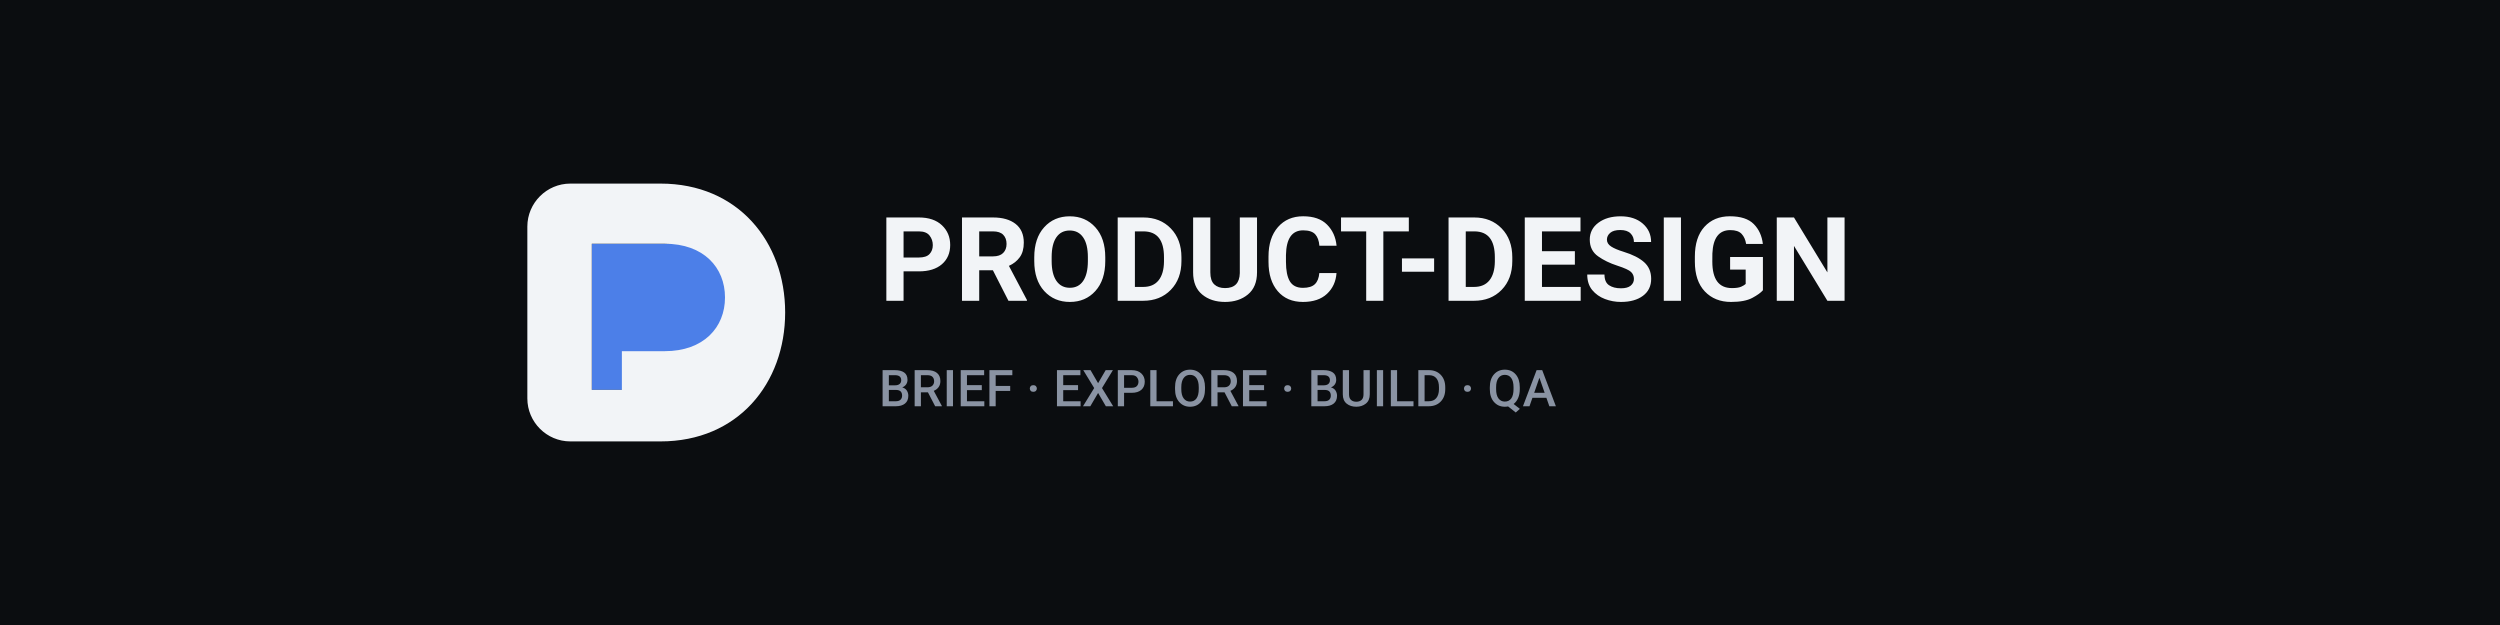
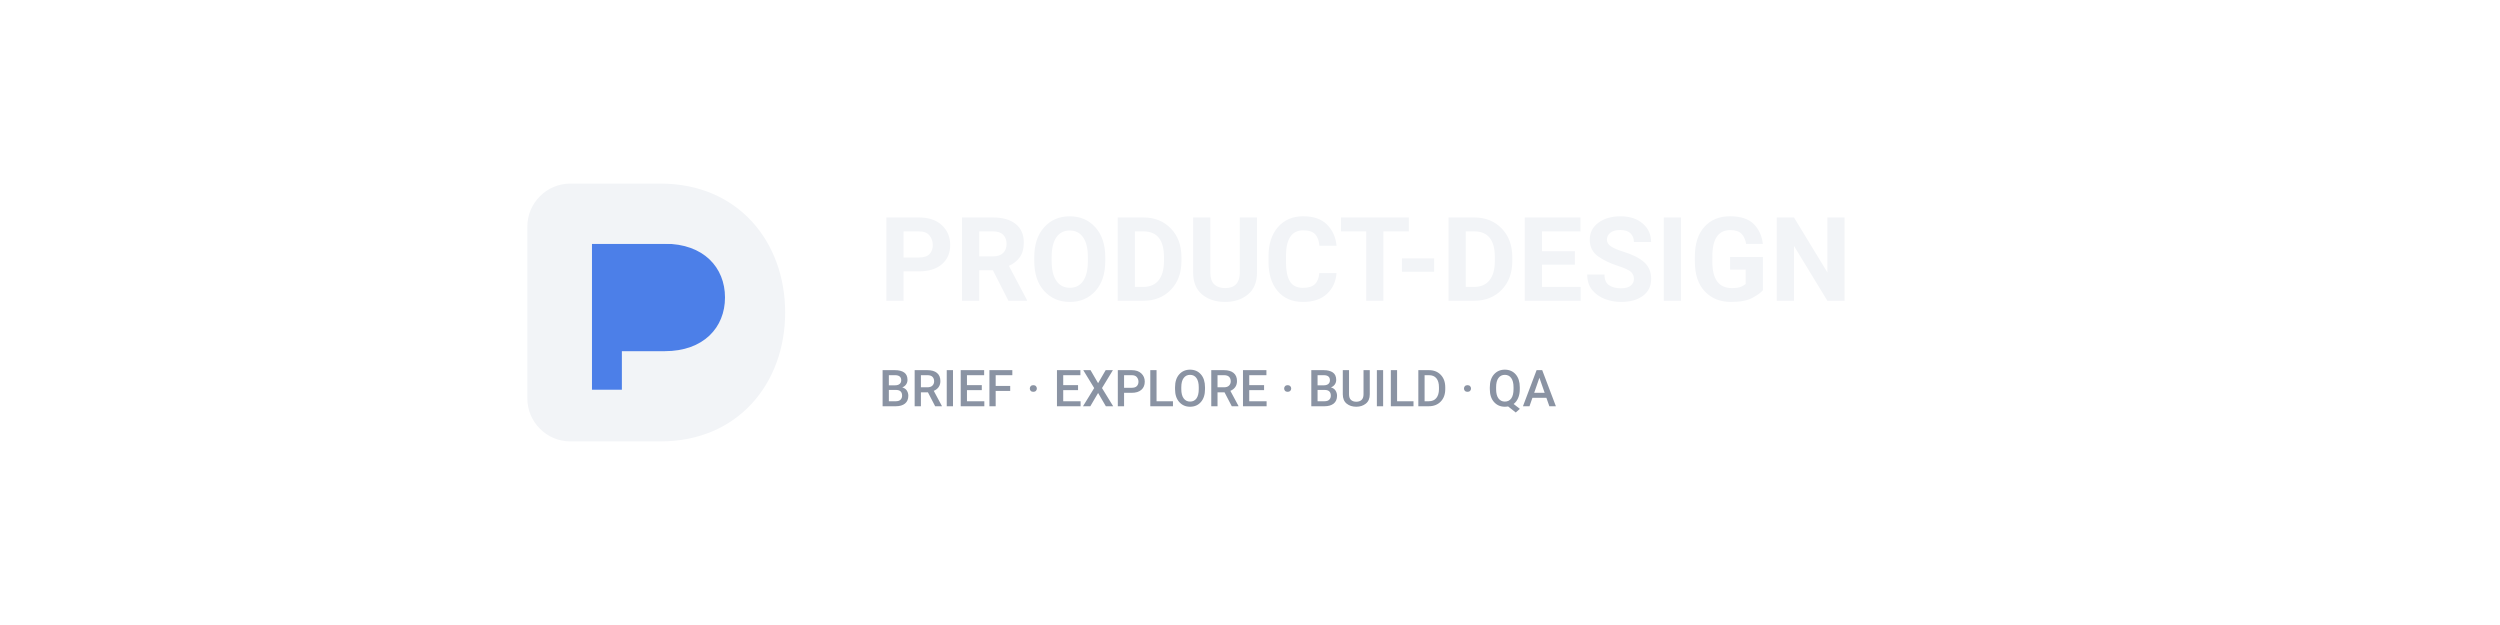
<svg xmlns="http://www.w3.org/2000/svg" width="1280" height="320" viewBox="0 0 1280 320" role="img" aria-label="PRODUCT-DESIGN — Brief, Explore, Build, QA">
-   <rect width="1280" height="320" fill="#0B0D10" />
  <g transform="translate(270,94) scale(1.1)">
    <rect x="30" y="28" width="62" height="68" fill="#4C7FE8" />
    <path fill-rule="evenodd" fill="#F2F4F7" d="M20,0 H62 C98,0 120,27 120,60 C120,93 98,120 62,120 H20 C9,120 0,111 0,100 V20 C0,9 9,0 20,0 Z M30,28 H64 C82,28 92,39 92,53 C92,67 82,78 64,78 H44 V96 H30 Z" />
  </g>
  <text x="450" y="154" textLength="560" lengthAdjust="spacing" font-family="ui-sans-serif, -apple-system, 'Segoe UI', Roboto, 'Helvetica Neue', Arial, sans-serif" font-size="60" font-weight="600" fill="#F2F4F7">PRODUCT-DESIGN</text>
  <text x="450" y="208" textLength="560" lengthAdjust="spacing" font-family="ui-sans-serif, -apple-system, 'Segoe UI', Roboto, 'Helvetica Neue', Arial, sans-serif" font-size="26" font-weight="500" fill="#8A93A3">BRIEF · EXPLORE · BUILD · QA</text>
</svg>
